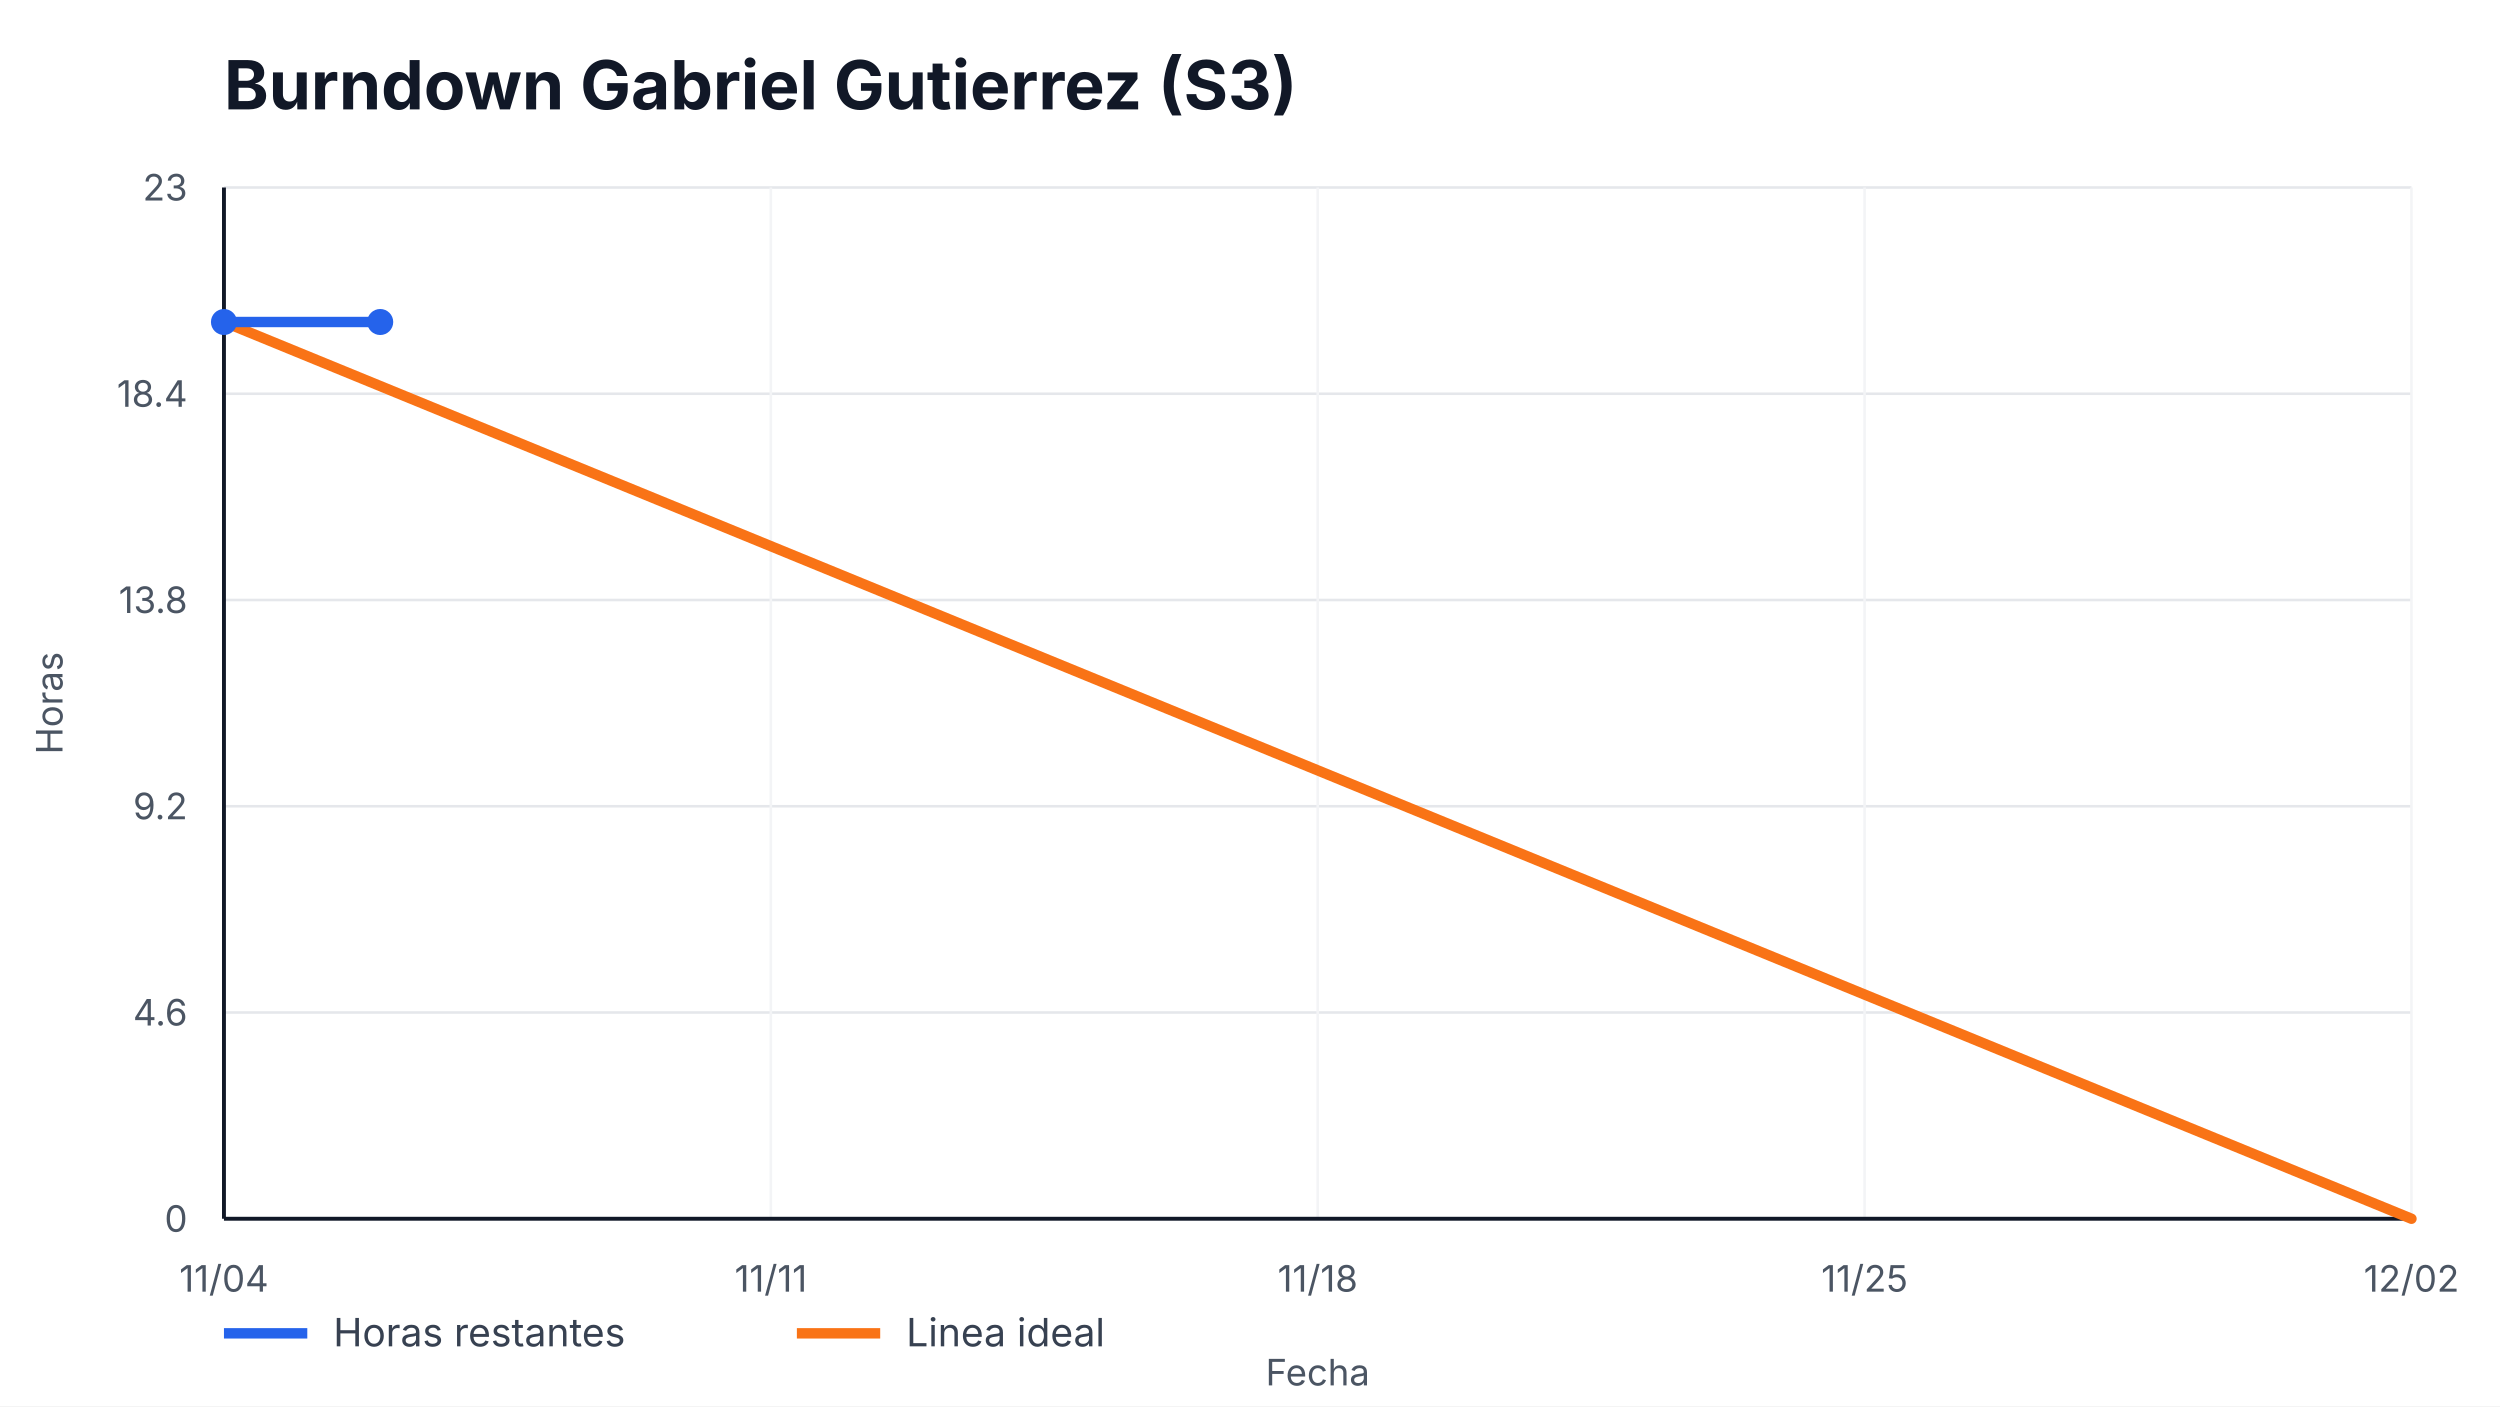
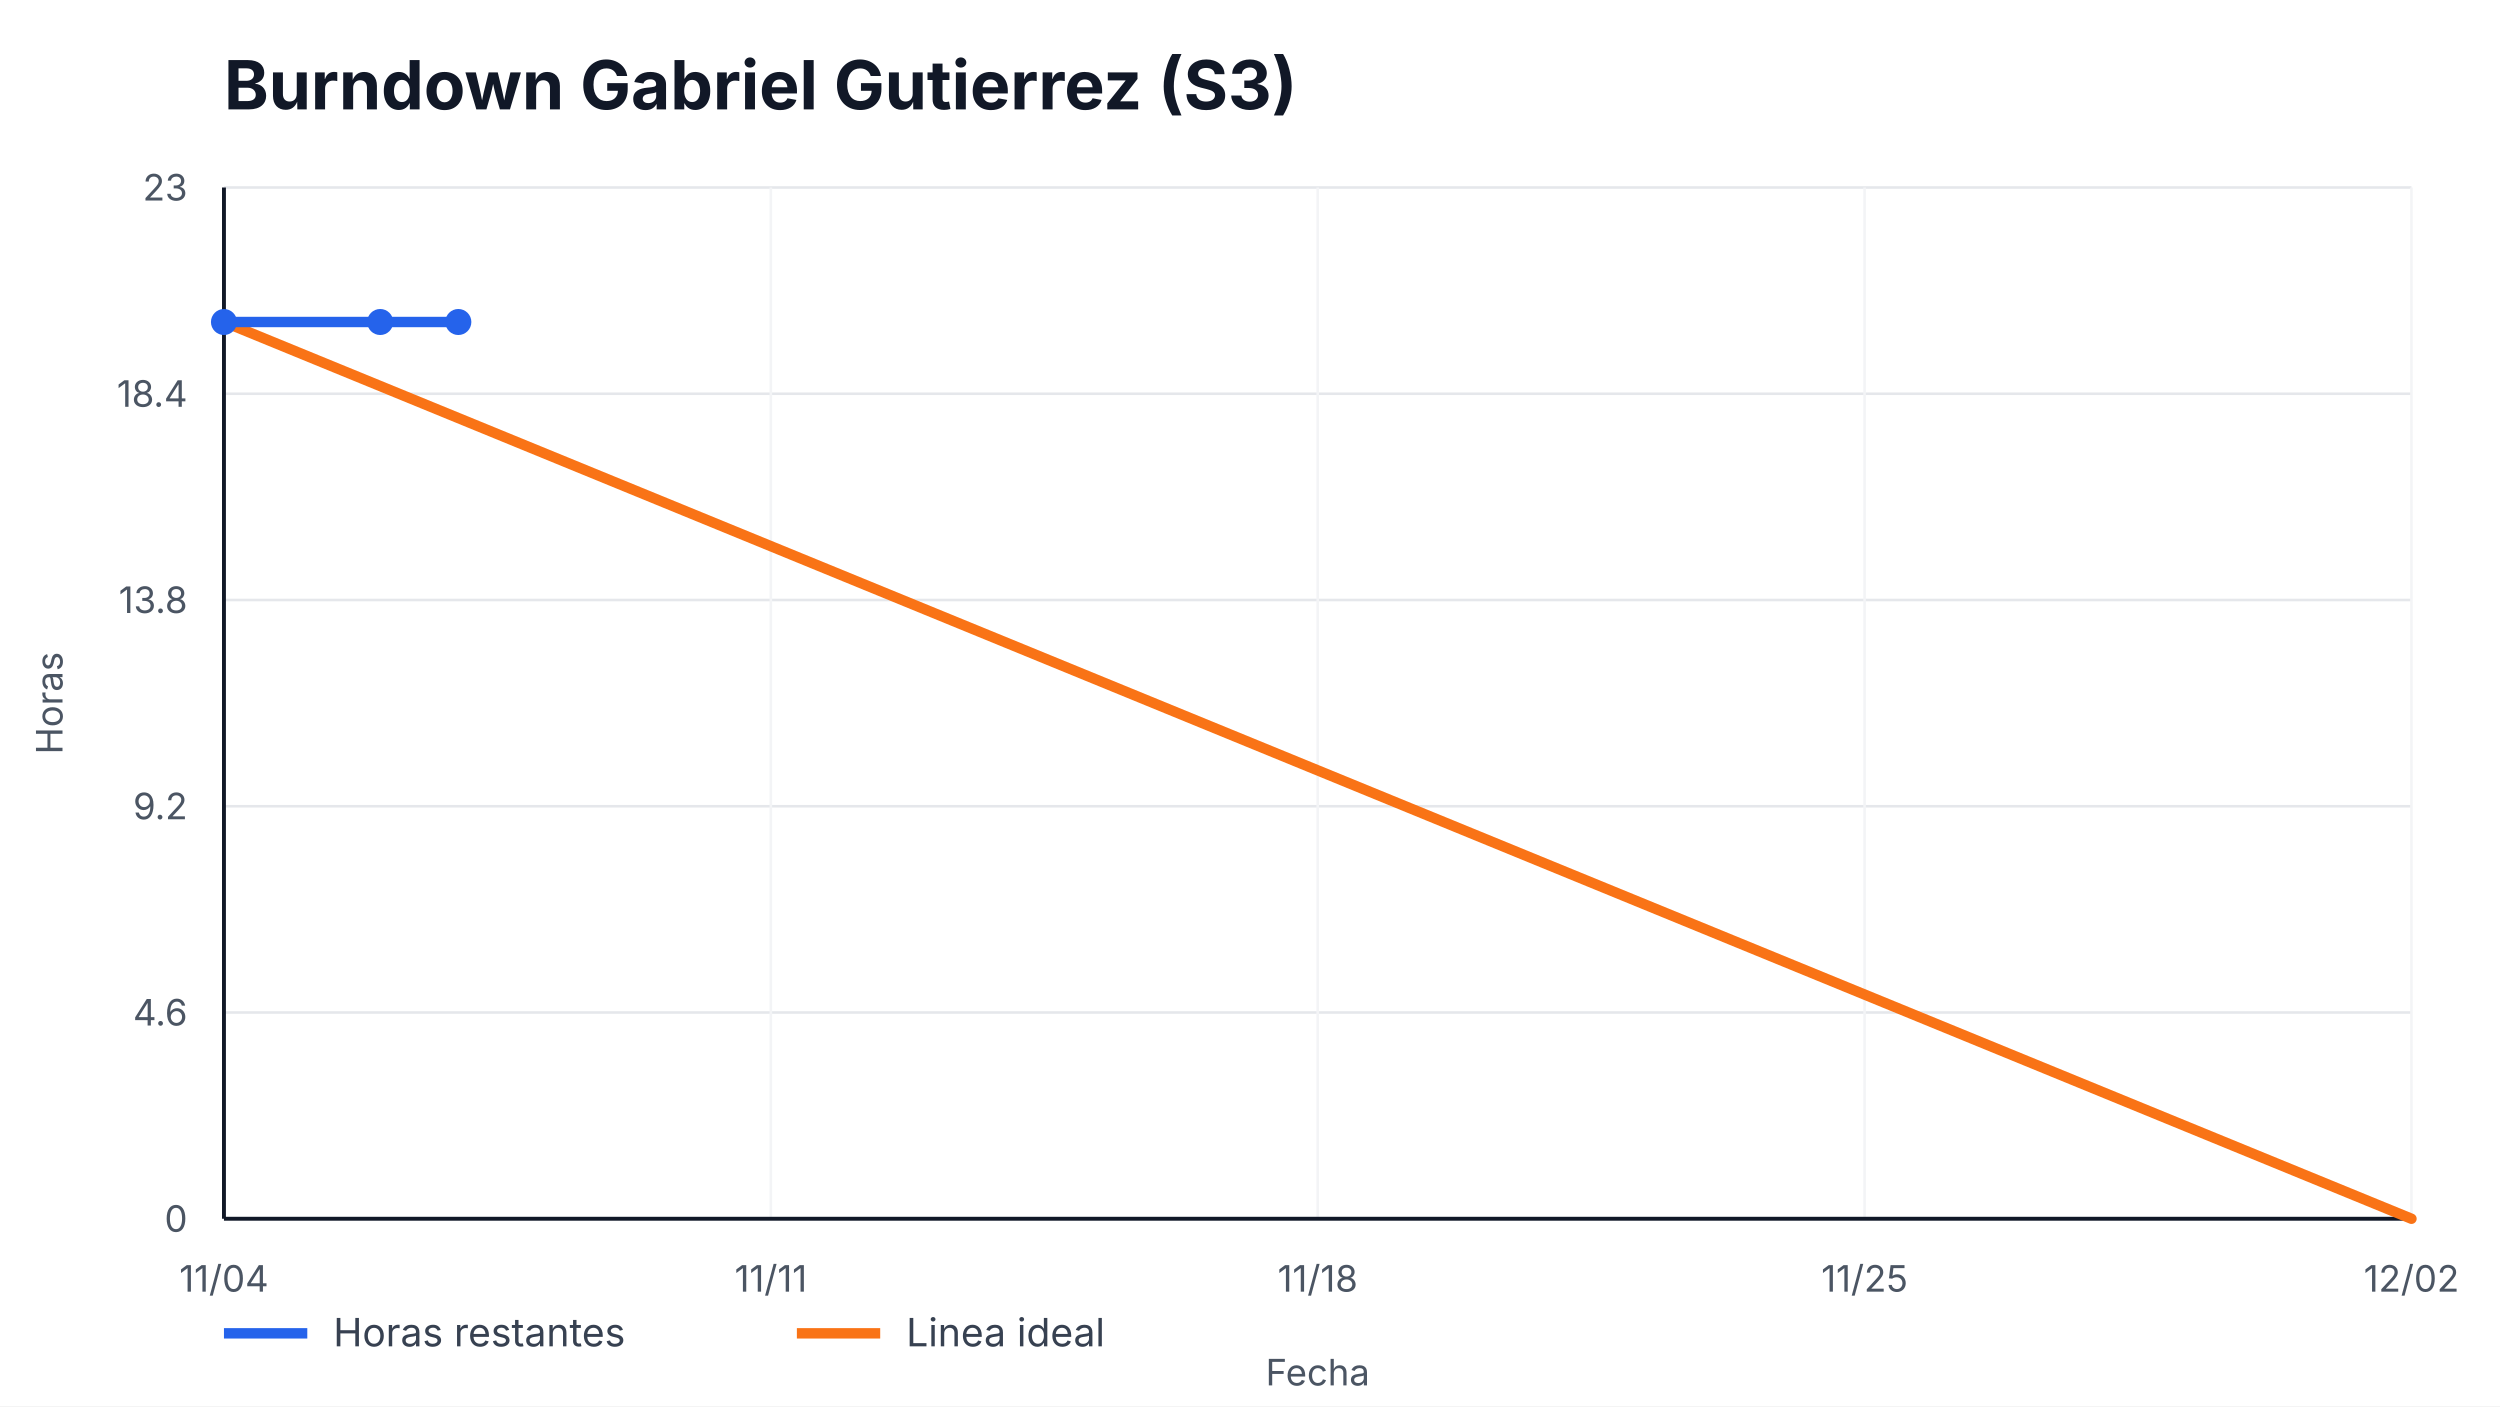
<svg xmlns="http://www.w3.org/2000/svg" width="960" height="540" viewBox="0 0 960 540" role="img" aria-label="Burndown Gabriel Gutierrez (S3)">
  <style>
    text { font-family: -apple-system, BlinkMacSystemFont, "Segoe UI", sans-serif; fill: #111827; }
    .title { font-size: 26px; font-weight: 700; }
    .axis { font-size: 14px; fill: #4b5563; }
    .legend { font-size: 15px; fill: #374151; }
    .overrun { font-size: 14px; font-weight: 700; fill: #b91c1c; }
  </style>
  <rect width="100%" height="100%" fill="#ffffff" />
  <text x="86" y="42" class="title">Burndown Gabriel Gutierrez (S3)</text>
  <g>
    <line x1="86" y1="468.00" x2="926" y2="468.00" stroke="#e5e7eb" />
    <line x1="86" y1="388.80" x2="926" y2="388.80" stroke="#e5e7eb" />
    <line x1="86" y1="309.60" x2="926" y2="309.60" stroke="#e5e7eb" />
    <line x1="86" y1="230.40" x2="926" y2="230.40" stroke="#e5e7eb" />
    <line x1="86" y1="151.20" x2="926" y2="151.20" stroke="#e5e7eb" />
    <line x1="86" y1="72.00" x2="926" y2="72.00" stroke="#e5e7eb" />
  </g>
  <g>
    <line x1="86.00" y1="72" x2="86.00" y2="468" stroke="#f3f4f6" />
    <text x="86.00" y="496" text-anchor="middle" class="axis">11/04</text>
    <line x1="296.00" y1="72" x2="296.00" y2="468" stroke="#f3f4f6" />
    <text x="296.00" y="496" text-anchor="middle" class="axis">11/11</text>
    <line x1="506.00" y1="72" x2="506.00" y2="468" stroke="#f3f4f6" />
    <text x="506.00" y="496" text-anchor="middle" class="axis">11/18</text>
    <line x1="716.00" y1="72" x2="716.00" y2="468" stroke="#f3f4f6" />
    <text x="716.00" y="496" text-anchor="middle" class="axis">11/25</text>
    <line x1="926.00" y1="72" x2="926.00" y2="468" stroke="#f3f4f6" />
    <text x="926.00" y="496" text-anchor="middle" class="axis">12/02</text>
  </g>
  <line x1="86" y1="468" x2="926" y2="468" stroke="#111827" stroke-width="1.5" />
  <line x1="86" y1="72" x2="86" y2="468" stroke="#111827" stroke-width="1.5" />
  <g>
    <text x="72" y="473.00" text-anchor="end" class="axis">0</text>
    <text x="72" y="393.80" text-anchor="end" class="axis">4.6</text>
    <text x="72" y="314.60" text-anchor="end" class="axis">9.2</text>
    <text x="72" y="235.40" text-anchor="end" class="axis">13.8</text>
    <text x="72" y="156.20" text-anchor="end" class="axis">18.4</text>
    <text x="72" y="77.00" text-anchor="end" class="axis">23</text>
  </g>
  <polyline points="86.00,123.65 926.00,468.00" fill="none" stroke="#f97316" stroke-width="4" stroke-linecap="round" />
-   <polyline points="86.00,123.65 146.00,123.65" fill="none" stroke="#2563eb" stroke-width="4" stroke-linecap="round" stroke-linejoin="round" />
+   <polyline points="86.00,123.65 146.00,123.65 176.00,123.65" fill="none" stroke="#2563eb" stroke-width="4" stroke-linecap="round" stroke-linejoin="round" />
  <g>
    <circle cx="86.00" cy="123.65" r="5" fill="#2563eb" />
    <circle cx="146.00" cy="123.65" r="5" fill="#2563eb" />
+     <circle cx="176.00" cy="123.65" r="5" fill="#2563eb" />
  </g>
  <line x1="86" y1="512" x2="118" y2="512" stroke="#2563eb" stroke-width="4" />
  <text x="128" y="517" class="legend">Horas restantes</text>
  <line x1="306" y1="512" x2="338" y2="512" stroke="#f97316" stroke-width="4" />
  <text x="348" y="517" class="legend">Linea ideal</text>
  <text x="506.0" y="532" text-anchor="middle" class="axis">Fecha</text>
  <text x="24" y="270.0" transform="rotate(-90 24,270.0)" text-anchor="middle" class="axis">Horas</text>
</svg>
